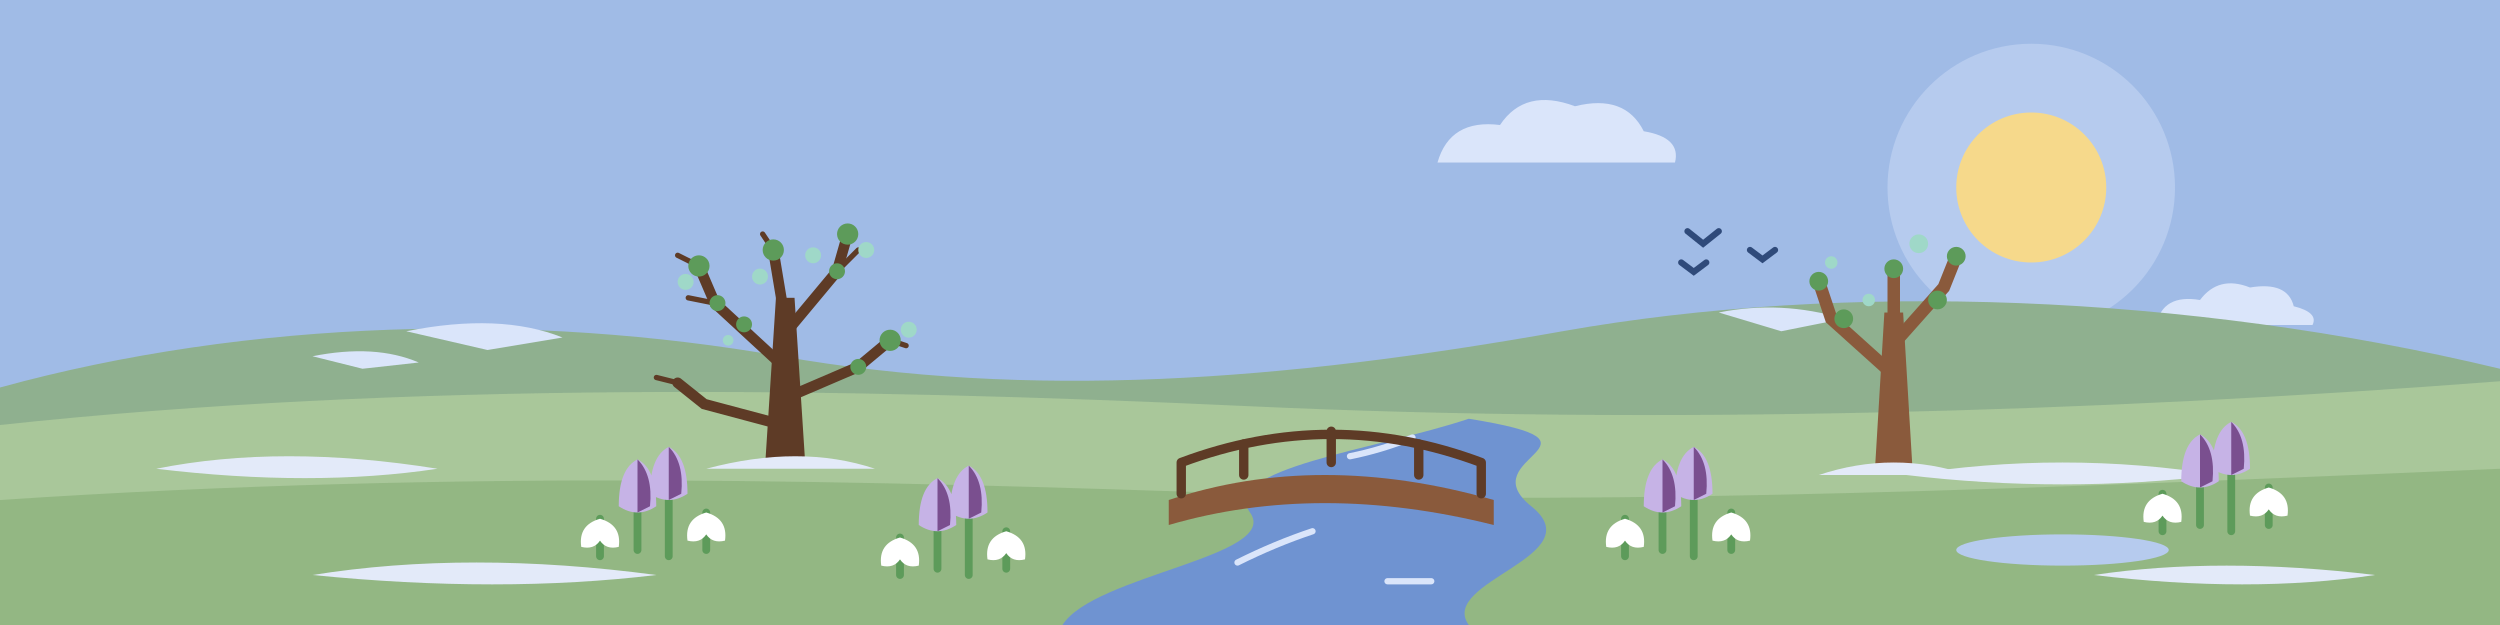
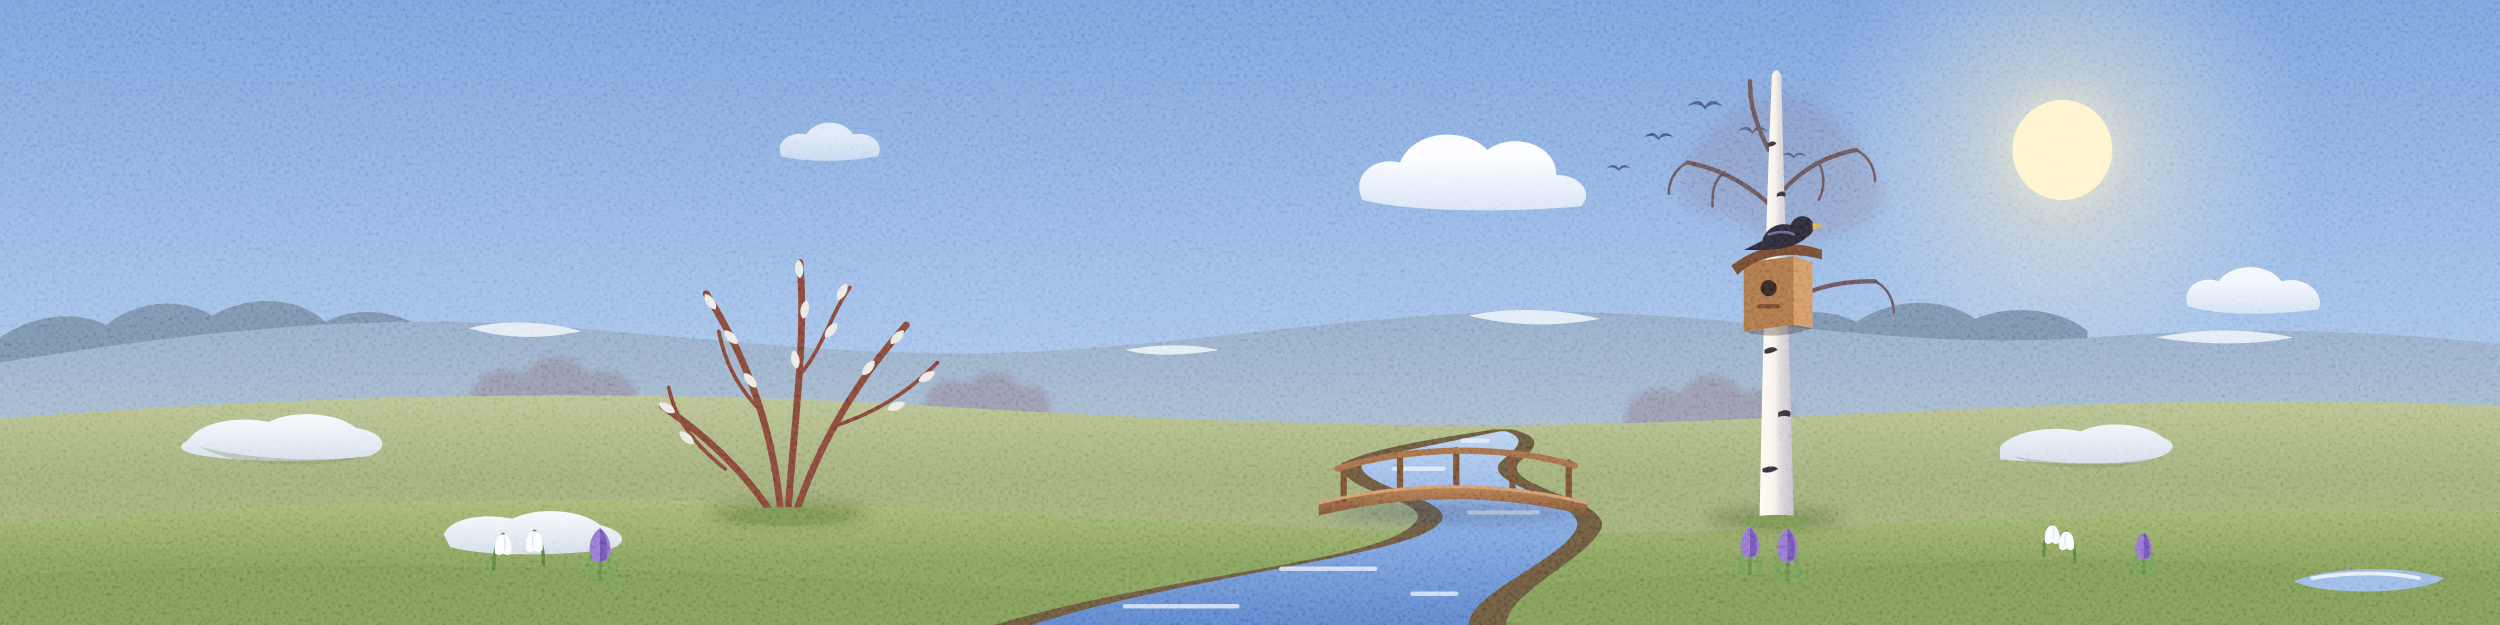
- <svg xmlns="http://www.w3.org/2000/svg" viewBox="0 0 800 200" width="800" height="200" preserveAspectRatio="xMidYMid slice">
-   <rect width="800" height="200" fill="#a0bbe6" />
-   <circle cx="650" cy="60" r="46" fill="#b6cbee" />
-   <circle cx="650" cy="60" r="24" fill="#f6d98b" />
-   <path d="M460 52q4-14 20-12 8-12 24-6 16-4 22 8 12 2 10 10z" fill="#dae5fa" />
-   <path d="M690 104q2-10 14-8 6-8 16-4 12-2 14 6 8 2 6 6z" fill="#dae5fa" />
-   <path d="M540 74l5 4 5-4m10 6l4 3 4-3m-30 4l4 3 4-3" fill="none" stroke="#2f4a7a" stroke-width="2" stroke-linecap="round" />
-   <path d="M0 124c80-22 170-24 250-10s160 8 250-8 200-12 300 12v40H0z" fill="#8fb08f" />
-   <path d="M130 106q30-6 50 2l-24 4zm420-6q20-4 40 2l-20 4zm-450 14q20-4 34 2l-18 2z" fill="#dae5fa" />
-   <path d="M0 136c130-14 270-12 400-6s270 2 400-8v78H0z" fill="#a9c79a" />
-   <path d="M0 160c150-10 280-6 400-2s260-2 400-8v50H0z" fill="#93b783" />
-   <path d="M50 150q40-8 90 0-40 6-90 0zm560 2q50-8 100 0-50 6-100 0zM100 184q50-8 110 0-50 6-110 0zm570 0q40-6 90 0-40 6-90 0z" fill="#e3eaf9" />
-   <ellipse cx="660" cy="176" rx="34" ry="5" fill="#b6cbee" />
-   <path d="M470 134c-30 10-80 16-70 30s-50 20-60 36h130c-10-14 40-22 20-38s30-20-20-28z" fill="#6f93d1" />
-   <path d="M452 140q-10 4-20 6M420 170q-12 4-24 10M444 186h14" stroke="#dae5fa" stroke-width="2" stroke-linecap="round" />
-   <path d="M374 160q48-16 104 0v8q-56-14-104 0z" fill="#8a5a3c" />
-   <path d="M378 158v-10M398 152v-10M426 148v-10M454 152v-10M474 158v-10M378 148q48-18 96 0" fill="none" stroke="#5e3b26" stroke-width="3" stroke-linecap="round" />
-   <path d="M600 150l3-50h6l3 50z" fill="#8a5a3c" />
-   <path d="M606 120l-20-18-4-12M606 110l16-18 4-10M606 104v-18" fill="none" stroke="#8a5a3c" stroke-width="4" stroke-linecap="round" />
-   <g fill="#5d9b5a">
-     <circle cx="582" cy="90" r="3" />
-     <circle cx="626" cy="82" r="3" />
-     <circle cx="606" cy="86" r="3" />
-     <circle cx="590" cy="102" r="3" />
-     <circle cx="620" cy="96" r="3" />
-   </g>
-   <g fill="#9fd8c8">
-     <circle cx="586" cy="84" r="2" />
-     <circle cx="614" cy="78" r="3" />
-     <circle cx="598" cy="96" r="2" />
-   </g>
-   <g transform="translate(37.5 22.2) scale(.85)">
-     <path d="M244 148l4-62h7l4 62z" fill="#5e3b26" />
-     <path d="M251 112l-26-24-6-14M251 100l20-24 4-14M251 92l-4-24M251 124l28-12 12-10M251 134l-30-8-10-8" fill="none" stroke="#5e3b26" stroke-width="4" stroke-linecap="round" />
-     <path d="M225 88l-10-2M271 76l8-8M247 68l-4-6M219 74l-8-4M211 118l-8-2M291 102l6 2" fill="none" stroke="#5e3b26" stroke-width="2" stroke-linecap="round" />
-     <g fill="#5d9b5a">
-       <circle cx="219" cy="74" r="4" />
-       <circle cx="226" cy="88" r="3" />
-       <circle cx="275" cy="62" r="4" />
-       <circle cx="271" cy="76" r="3" />
-       <circle cx="247" cy="68" r="4" />
-       <circle cx="291" cy="102" r="4" />
-       <circle cx="279" cy="112" r="3" />
-       <circle cx="236" cy="96" r="3" />
+ <svg xmlns="http://www.w3.org/2000/svg" viewBox="0 0 800 200" width="800" height="200" preserveAspectRatio="xMidYMid slice" data-solid="117">
+   <rect width="800" height="200" fill="#9cb9df" />
+   <defs>
+     <linearGradient id="sky" x1="0" y1="0" x2="0" y2="1">
+       <stop offset="0" stop-color="#7fa5dc" />
+       <stop offset=".6" stop-color="#abc6ea" />
+       <stop offset="1" stop-color="#d6e4f4" />
+     </linearGradient>
+     <radialGradient id="sunGlow">
+       <stop offset="0" stop-color="#fff6d8" stop-opacity=".9" />
+       <stop offset=".3" stop-color="#fbeec8" stop-opacity=".45" />
+       <stop offset="1" stop-color="#d6e4f4" stop-opacity="0" />
+     </radialGradient>
+     <linearGradient id="cloud" x1="0" y1="0" x2="0" y2="1">
+       <stop offset=".3" stop-color="#fbfcff" />
+       <stop offset="1" stop-color="#d9e4f4" />
+     </linearGradient>
+     <linearGradient id="far" x1="0" y1="0" x2="0" y2="1">
+       <stop offset="0" stop-color="#97afcb" />
+       <stop offset=".4" stop-color="#abbdd0" />
+     </linearGradient>
+     <linearGradient id="mid" x1="0" y1="0" x2="0" y2="1">
+       <stop offset="0" stop-color="#bcc496" />
+       <stop offset=".35" stop-color="#a5b27e" />
+     </linearGradient>
+     <linearGradient id="near" x1="0" y1="0" x2="0" y2="1">
+       <stop offset="0" stop-color="#a9bb78" />
+       <stop offset=".5" stop-color="#8ba45f" />
+     </linearGradient>
+     <linearGradient id="water" x1="0" y1="0" x2="0" y2="1">
+       <stop offset="0" stop-color="#bcd2ef" />
+       <stop offset=".5" stop-color="#86aae0" />
+       <stop offset="1" stop-color="#5f88cc" />
+     </linearGradient>
+     <linearGradient id="snow" x1="0" y1="0" x2="0" y2="1">
+       <stop offset="0" stop-color="#f7fafd" />
+       <stop offset="1" stop-color="#d3deea" />
+     </linearGradient>
+     <linearGradient id="birch" x1="0" y1="0" x2="1" y2="0">
+       <stop offset="0" stop-color="#fffbf4" />
+       <stop offset=".45" stop-color="#f6f2ec" />
+       <stop offset=".6" stop-color="#ddd9dc" />
+       <stop offset="1" stop-color="#c4c2cc" />
+     </linearGradient>
+     <linearGradient id="wood" x1="0" y1="0" x2="0" y2="1">
+       <stop offset="0" stop-color="#b88356" />
+       <stop offset="1" stop-color="#7f5536" />
+     </linearGradient>
+     <filter id="soft" x="-40%" y="-80%" width="180%" height="260%">
+       <feGaussianBlur stdDeviation="2.5" />
+     </filter>
+     <filter id="haze" x="-60%" y="-30%" width="220%" height="160%">
+       <feGaussianBlur stdDeviation="1.2" />
+     </filter>
+     <filter id="grain" x="0" y="0" width="100%" height="100%">
+       <feTurbulence type="fractalNoise" baseFrequency=".85" numOctaves="2" seed="7" stitchTiles="stitch" />
+       <feColorMatrix values="2.2 0 0 0 -.6  2.2 0 0 0 -.6  2.2 0 0 0 -.6  0 0 0 0 1" />
+     </filter>
+     <path id="cat" d="M0 0C-1.8-1.2-1.8-4.6 0-6 1.8-4.6 1.8-1.2 0 0Z" fill="#eceae6" />
+     <path id="bird" d="M0 0C3-3 6-3.4 8 0 10-3.4 13-3 16 0 13-1.4 10-1.2 8 1.4 6-1.2 3-1.4 0 0Z" />
+     <g id="drop">
+       <path d="M0 0C0-5 1-9 3-11" fill="none" stroke="#5f8a4a" stroke-width="1.1" stroke-linecap="round" />
+       <path d="M3-11C5-11 6-8 5.6-5 4.6-4 3.6-4.4 3-5 2.4-4.4 1.4-4 .4-5 0-8 1-11 3-11Z" fill="#fbfcff" />
+       <path d="M3-11C4-10 4.4-7 3-5 3.6-7 3.6-9 3-11Z" fill="#d8e2ee" />
    </g>
-     <g fill="#9fd8c8">
-       <circle cx="214" cy="80" r="3" />
-       <circle cx="262" cy="70" r="3" />
-       <circle cx="282" cy="68" r="3" />
-       <circle cx="242" cy="78" r="3" />
-       <circle cx="298" cy="98" r="3" />
-       <circle cx="230" cy="102" r="2" />
+     <g id="crocus">
+       <path d="M0 0V-7" stroke="#6b9450" stroke-width="1.4" />
+       <path d="M-3-7C-4-11-3-15 0-17 3-15 4-11 3-7 1-6-1-6-3-7Z" fill="#9a7ad0" />
+       <path d="M0-17C2-15 3-11 2-7 1-6.4 0-6.4 0-6.4Z" fill="#7458b4" />
+       <path d="M-4 0C-5-4-4-7-3-9-2-6-2-3-1 0ZM4 0C5-4 4-7 3-9 2-6 2-3 1 0Z" fill="#7aa35a" />
+     </g>
+   </defs>
+   <g id="sky">
+     <rect width="800" height="200" fill="url(#sky)" />
+     <circle cx="660" cy="48" r="80" fill="url(#sunGlow)" />
+     <path d="M660 32a16 16 0 1 1-.1 0z" fill="#fff4cf" />
+     <path d="M436 64C432 56 440 50 448 52 452 42 468 40 476 48 484 42 498 46 498 56 506 56 510 62 506 66 484 68 452 68 436 64Z" fill="url(#cloud)" />
+     <path d="M700 98C698 92 704 88 710 90 714 84 726 84 730 90 738 88 744 94 742 99 726 101 710 101 700 98Z" fill="url(#cloud)" opacity=".9" />
+     <path d="M250 50C248 45 253 42 258 43 261 38 270 38 273 43 279 42 283 46 281 50 270 52 258 52 250 50Z" fill="url(#cloud)" opacity=".75" />
+     <g fill="#4d6390">
+       <use href="#bird" transform="translate(540 34) scale(.7)" />
+       <use href="#bird" transform="translate(556 42) scale(.6)" />
+       <use href="#bird" transform="translate(526 44) scale(.6)" />
+       <use href="#bird" transform="translate(570 50) scale(.5)" />
+       <use href="#bird" transform="translate(514 54) scale(.5)" />
    </g>
  </g>
-   <path d="M226 150q30-8 54 0zm356 2q24-8 48 0z" fill="#e3eaf9" />
-   <g transform="translate(204 176)">
-     <path d="M0 0v-14M10 2v-18M-12 2v-12M22 0v-12" stroke="#5d9b5a" stroke-width="2.5" stroke-linecap="round" />
-     <path d="M-6-14q0-12 6-15 6 3 6 15-6 4-12 0zM4-18q0-12 6-15 6 3 6 15-6 4-12 0z" fill="#c6b3e6" />
-     <path d="M0-29q5 5 4 15-4 2-4 2zM10-33q5 5 4 15-4 2-4 2z" fill="#7a4f8f" />
-     <path d="M-12-10q-7 2-6 9 4 1 6-2 2 3 6 2 1-7-6-9zM22-12q-7 2-6 9 4 1 6-2 2 3 6 2 1-7-6-9z" fill="#fff" />
+   <g id="far">
+     <path d="M0 108C10 101 24 99 34 104 44 96 58 95 68 101 80 94 96 95 104 103 116 97 130 100 140 108V140H0ZM560 106C570 99 584 98 594 103 606 95 622 95 632 102 644 97 660 99 668 106V140H560Z" fill="#7f97b1" />
+     <path d="M0 116C50 108 110 100 170 104S280 116 340 112C400 108 450 98 510 100S610 112 670 108C720 104 760 106 800 110V200H0Z" fill="url(#far)" />
+     <path d="M150 130C150 120 160 116 168 120 172 112 184 112 188 120 196 116 204 122 204 128V138H150ZM520 134C520 126 530 122 538 126 542 118 554 118 558 126 566 122 574 128 574 134V142H520ZM296 130C296 122 304 120 310 123 314 117 324 118 326 124 332 122 336 126 336 130V138H296Z" fill="#94889a" opacity=".55" filter="url(#haze)" />
+     <path d="M150 105C162 102 176 103 186 106 172 109 160 108 150 105ZM470 101C484 98 500 99 512 102 496 105 482 104 470 101ZM690 108C704 105 720 105 734 108 718 111 702 110 690 108ZM360 112C370 110 382 110 390 112 378 114 368 114 360 112Z" fill="#e3ebf4" />
  </g>
-   <g transform="translate(532 176)">
-     <path d="M0 0v-14M10 2v-18M-12 2v-12M22 0v-12" stroke="#5d9b5a" stroke-width="2.5" stroke-linecap="round" />
-     <path d="M-6-14q0-12 6-15 6 3 6 15-6 4-12 0zM4-18q0-12 6-15 6 3 6 15-6 4-12 0z" fill="#c6b3e6" />
-     <path d="M0-29q5 5 4 15-4 2-4 2zM10-33q5 5 4 15-4 2-4 2z" fill="#7a4f8f" />
-     <path d="M-12-10q-7 2-6 9 4 1 6-2 2 3 6 2 1-7-6-9zM22-12q-7 2-6 9 4 1 6-2 2 3 6 2 1-7-6-9z" fill="#fff" />
+   <g id="mid">
+     <path d="M0 134C100 126 200 124 300 130S470 138 560 134C650 130 720 126 800 130V200H0Z" fill="url(#mid)" />
+     <path d="M60 141C64 135 76 133 86 135 94 131 108 132 114 137 122 138 126 143 118 146 102 148 80 148 66 146 58 145 56 143 60 141ZM640 143C644 138 656 136 666 138 674 134 688 136 692 140 698 142 696 146 684 148 668 149 652 148 640 147 636 145 640 143ZM330 138C334 135 344 134 352 135 358 133 368 134 372 137 368 140 350 141 338 140Z" fill="url(#snow)" />
+     <path d="M64 143C80 147 102 148 118 146 104 150 76 150 64 143ZM644 146C660 149 680 149 692 146 682 151 656 151 644 146Z" fill="#7f9064" opacity=".35" />
  </g>
-   <g transform="translate(300 182)">
-     <path d="M0 0v-14M10 2v-18M-12 2v-12M22 0v-12" stroke="#5d9b5a" stroke-width="2.5" stroke-linecap="round" />
-     <path d="M-6-14q0-12 6-15 6 3 6 15-6 4-12 0zM4-18q0-12 6-15 6 3 6 15-6 4-12 0z" fill="#c6b3e6" />
-     <path d="M0-29q5 5 4 15-4 2-4 2zM10-33q5 5 4 15-4 2-4 2z" fill="#7a4f8f" />
-     <path d="M-12-10q-7 2-6 9 4 1 6-2 2 3 6 2 1-7-6-9zM22-12q-7 2-6 9 4 1 6-2 2 3 6 2 1-7-6-9z" fill="#fff" />
+   <g id="near">
+     <path d="M0 168C90 160 190 158 280 162S440 172 540 170C630 168 710 160 800 164V200H0Z" fill="url(#near)" />
+     <path d="M0 184C120 178 220 182 320 188S520 184 620 180 740 186 800 182V200H0Z" fill="#7f9a55" opacity=".5" />
+     <path d="M142 171C144 166 154 164 164 166 172 162 186 163 192 168 200 170 202 174 194 176 176 178 154 178 144 175 140 173 142 171ZM700 169C702 165 712 163 722 165 730 162 744 163 748 166 756 168 756 172 746 174 730 175 712 175 702 173 698 171 700 169Z" fill="url(#snow)" />
+     <path d="M734 186C746 181 770 181 782 185 776 190 744 191 734 186Z" fill="#9fbde6" />
+     <path d="M740 185C752 183 764 183 774 185" fill="none" stroke="#e6eef9" stroke-width="1.2" stroke-linecap="round" />
+     <path d="M478 137.4C462 140 440 143 430 148 426 158 462 160 452 168 440 180 372 184 318 200H482C482 190 506 180 512 170 518 160 480 156 486 148C492 143 494 140 484 137.4Z" fill="#6f5c40" />
+     <path d="M480 138C466 141 448 144 436 148 432 156 470 160 460 168 450 178 380 184 330 200H470C470 190 498 180 504 170 510 160 474 156 480 148C484 144 490 141 482 138Z" fill="url(#water)" />
+     <path d="M468 141H476M446 150H462M470 164H492M410 182H440M360 194H396M452 190H466" stroke="#e8f0fb" stroke-width="1.4" stroke-linecap="round" opacity=".8" />
+     <ellipse cx="466" cy="164" rx="40" ry="3" fill="#2f4a7a" opacity=".35" filter="url(#soft)" />
+     <path d="M422 161C450 154 480 154 508 161V165C480 158 450 158 422 165Z" fill="url(#wood)" />
+     <path d="M430 160V149M448 156V145M466 155V144M484 156V145M502 159V148" stroke="#7f5536" stroke-width="2" stroke-linecap="round" />
+     <path d="M428 150C450 143 480 142 504 149" fill="none" stroke="#a87449" stroke-width="2" stroke-linecap="round" />
+     <path d="M422 161C450 154 480 154 508 161" fill="none" stroke="#d2a074" stroke-width="1" />
+     <ellipse cx="252" cy="164" rx="26" ry="3.6" fill="#3c4f2a" opacity=".35" filter="url(#soft)" />
+     <g fill="none" stroke="#8b4a3a" stroke-linecap="round">
+       <path d="M250 166C248 140 240 116 226 94M252 166C254 136 258 110 256 84M254 166C262 142 274 122 290 104M248 166C238 150 224 138 212 130" stroke-width="2.2" />
+       <path d="M244 132C236 124 232 116 230 106M256 120C264 110 266 100 272 92M268 136C280 132 290 126 300 116M232 150C222 142 216 134 214 124" stroke-width="1.2" />
+     </g>
+     <g>
+       <use href="#cat" transform="translate(229 99) rotate(-35)" />
+       <use href="#cat" transform="translate(236 110) rotate(-45)" />
+       <use href="#cat" transform="translate(242 124) rotate(-40)" />
+       <use href="#cat" transform="translate(256 89) rotate(-5)" />
+       <use href="#cat" transform="translate(257 102) rotate(10)" />
+       <use href="#cat" transform="translate(255 118) rotate(-10)" />
+       <use href="#cat" transform="translate(268 96) rotate(30)" />
+       <use href="#cat" transform="translate(264 108) rotate(40)" />
+       <use href="#cat" transform="translate(285 110) rotate(45)" />
+       <use href="#cat" transform="translate(276 120) rotate(40)" />
+       <use href="#cat" transform="translate(294 122) rotate(60)" />
+       <use href="#cat" transform="translate(284 131) rotate(70)" />
+       <use href="#cat" transform="translate(216 132) rotate(-60)" />
+       <use href="#cat" transform="translate(222 142) rotate(-50)" />
+     </g>
+     <path d="M232 166C240 161 262 161 272 166 262 169 242 169 232 166Z" fill="#7f9a55" />
+     <g transform="translate(-40 0)">
+       <ellipse cx="608" cy="166" rx="22" ry="3.4" fill="#3c4f2a" opacity=".35" filter="url(#soft)" />
+       <path d="M606 30C594 34 584 44 578 54 574 62 584 70 596 70 604 78 620 80 630 74 642 72 646 62 638 52 632 40 620 28 606 30Z" fill="#8c6f86" opacity=".22" filter="url(#soft)" />
+       <g fill="none" stroke="#6e5a5c" stroke-linecap="round">
+         <path d="M607 66C598 58 590 54 580 52M608 64C616 54 624 50 634 48M607 100C618 92 628 90 640 90M606 48C602 40 600 34 600 26" stroke-width="1.4" />
+         <path d="M580 52C576 54 574 58 574 62M634 48C638 50 640 54 640 58M640 90C644 92 646 96 646 100M592 55C588 58 588 62 588 66M622 52C624 56 624 60 622 64" stroke-width=".8" />
+       </g>
+       <path d="M603 168C604 120 605 70 607 24 608 22 609 22 610 24 611 70 613 120 614 168Z" fill="url(#birch)" />
+       <path d="M604 150C606 149 608 149 609 150 607 151.4 605 151.4 604 151ZM609 132C611 131 612.4 131 613 132L612.8 133.4C611.6 133 610.6 133 609 133.4ZM604.6 112C606.6 110.6 608.4 111 608.8 112 607 113 605.4 113.4 604.6 113ZM608.6 62C610 61 611 61 611.4 62L611.2 63C610.4 62.6 609.4 62.6 608.6 63ZM605.6 46C607 45 608 45 608.4 46 607.2 47 606 47 605.6 46.8Z" fill="#3b3340" />
+       <path d="M598 84L614 82V104L598 106Z" fill="#b07a4c" />
+       <path d="M614 82L620 84V105L614 104Z" fill="#d39d6a" />
+       <path d="M594 85C602 79 612 76 623 80V83C612 80 602 82 596 88Z" fill="#7a4d32" />
+       <path d="M606 89.6a2.6 2.6 0 1 1-.1 0z" fill="#3a2a24" />
+       <path d="M603 98H609" stroke="#7a4d32" stroke-width="1.4" stroke-linecap="round" />
+       <path d="M598 106L614 104 620 105C612 108 604 108 598 106Z" fill="#4a3428" opacity=".35" />
+       <path d="M598 80L604 77C605 73 609 71 613 72 614 69 618 68 620 71 621 73 620 75 618 76 615 79 609 80 604 80Z" fill="#2e2c3a" />
+       <path d="M620 71.4L624 72.4 620 73.4Z" fill="#e6b54a" />
+       <path d="M606 75C609 74 612 74 614 75" fill="none" stroke="#6a6f96" stroke-width=".8" stroke-linecap="round" />
+       <path d="M596 167C602 164 616 164 622 167 614 170 602 170 596 167Z" fill="#7f9a55" />
+     </g>
+     <use href="#drop" transform="translate(158 182)" />
+     <use href="#drop" transform="translate(174 181) scale(-1 1)" />
+     <use href="#drop" transform="translate(654 178) scale(.9)" />
+     <use href="#drop" transform="translate(664 180) scale(-.9 .9)" />
+     <use href="#crocus" transform="translate(192 186)" />
+     <use href="#crocus" transform="translate(560 184) scale(.9)" />
+     <use href="#crocus" transform="translate(572 186)" />
+     <use href="#crocus" transform="translate(686 184) scale(.8)" />
  </g>
-   <g transform="translate(704 168)">
-     <path d="M0 0v-14M10 2v-18M-12 2v-12M22 0v-12" stroke="#5d9b5a" stroke-width="2.5" stroke-linecap="round" />
-     <path d="M-6-14q0-12 6-15 6 3 6 15-6 4-12 0zM4-18q0-12 6-15 6 3 6 15-6 4-12 0z" fill="#c6b3e6" />
-     <path d="M0-29q5 5 4 15-4 2-4 2zM10-33q5 5 4 15-4 2-4 2z" fill="#7a4f8f" />
-     <path d="M-12-10q-7 2-6 9 4 1 6-2 2 3 6 2 1-7-6-9zM22-12q-7 2-6 9 4 1 6-2 2 3 6 2 1-7-6-9z" fill="#fff" />
-   </g>
+   <rect id="grain" width="800" height="200" filter="url(#grain)" opacity=".2" style="mix-blend-mode:soft-light" />
</svg>
